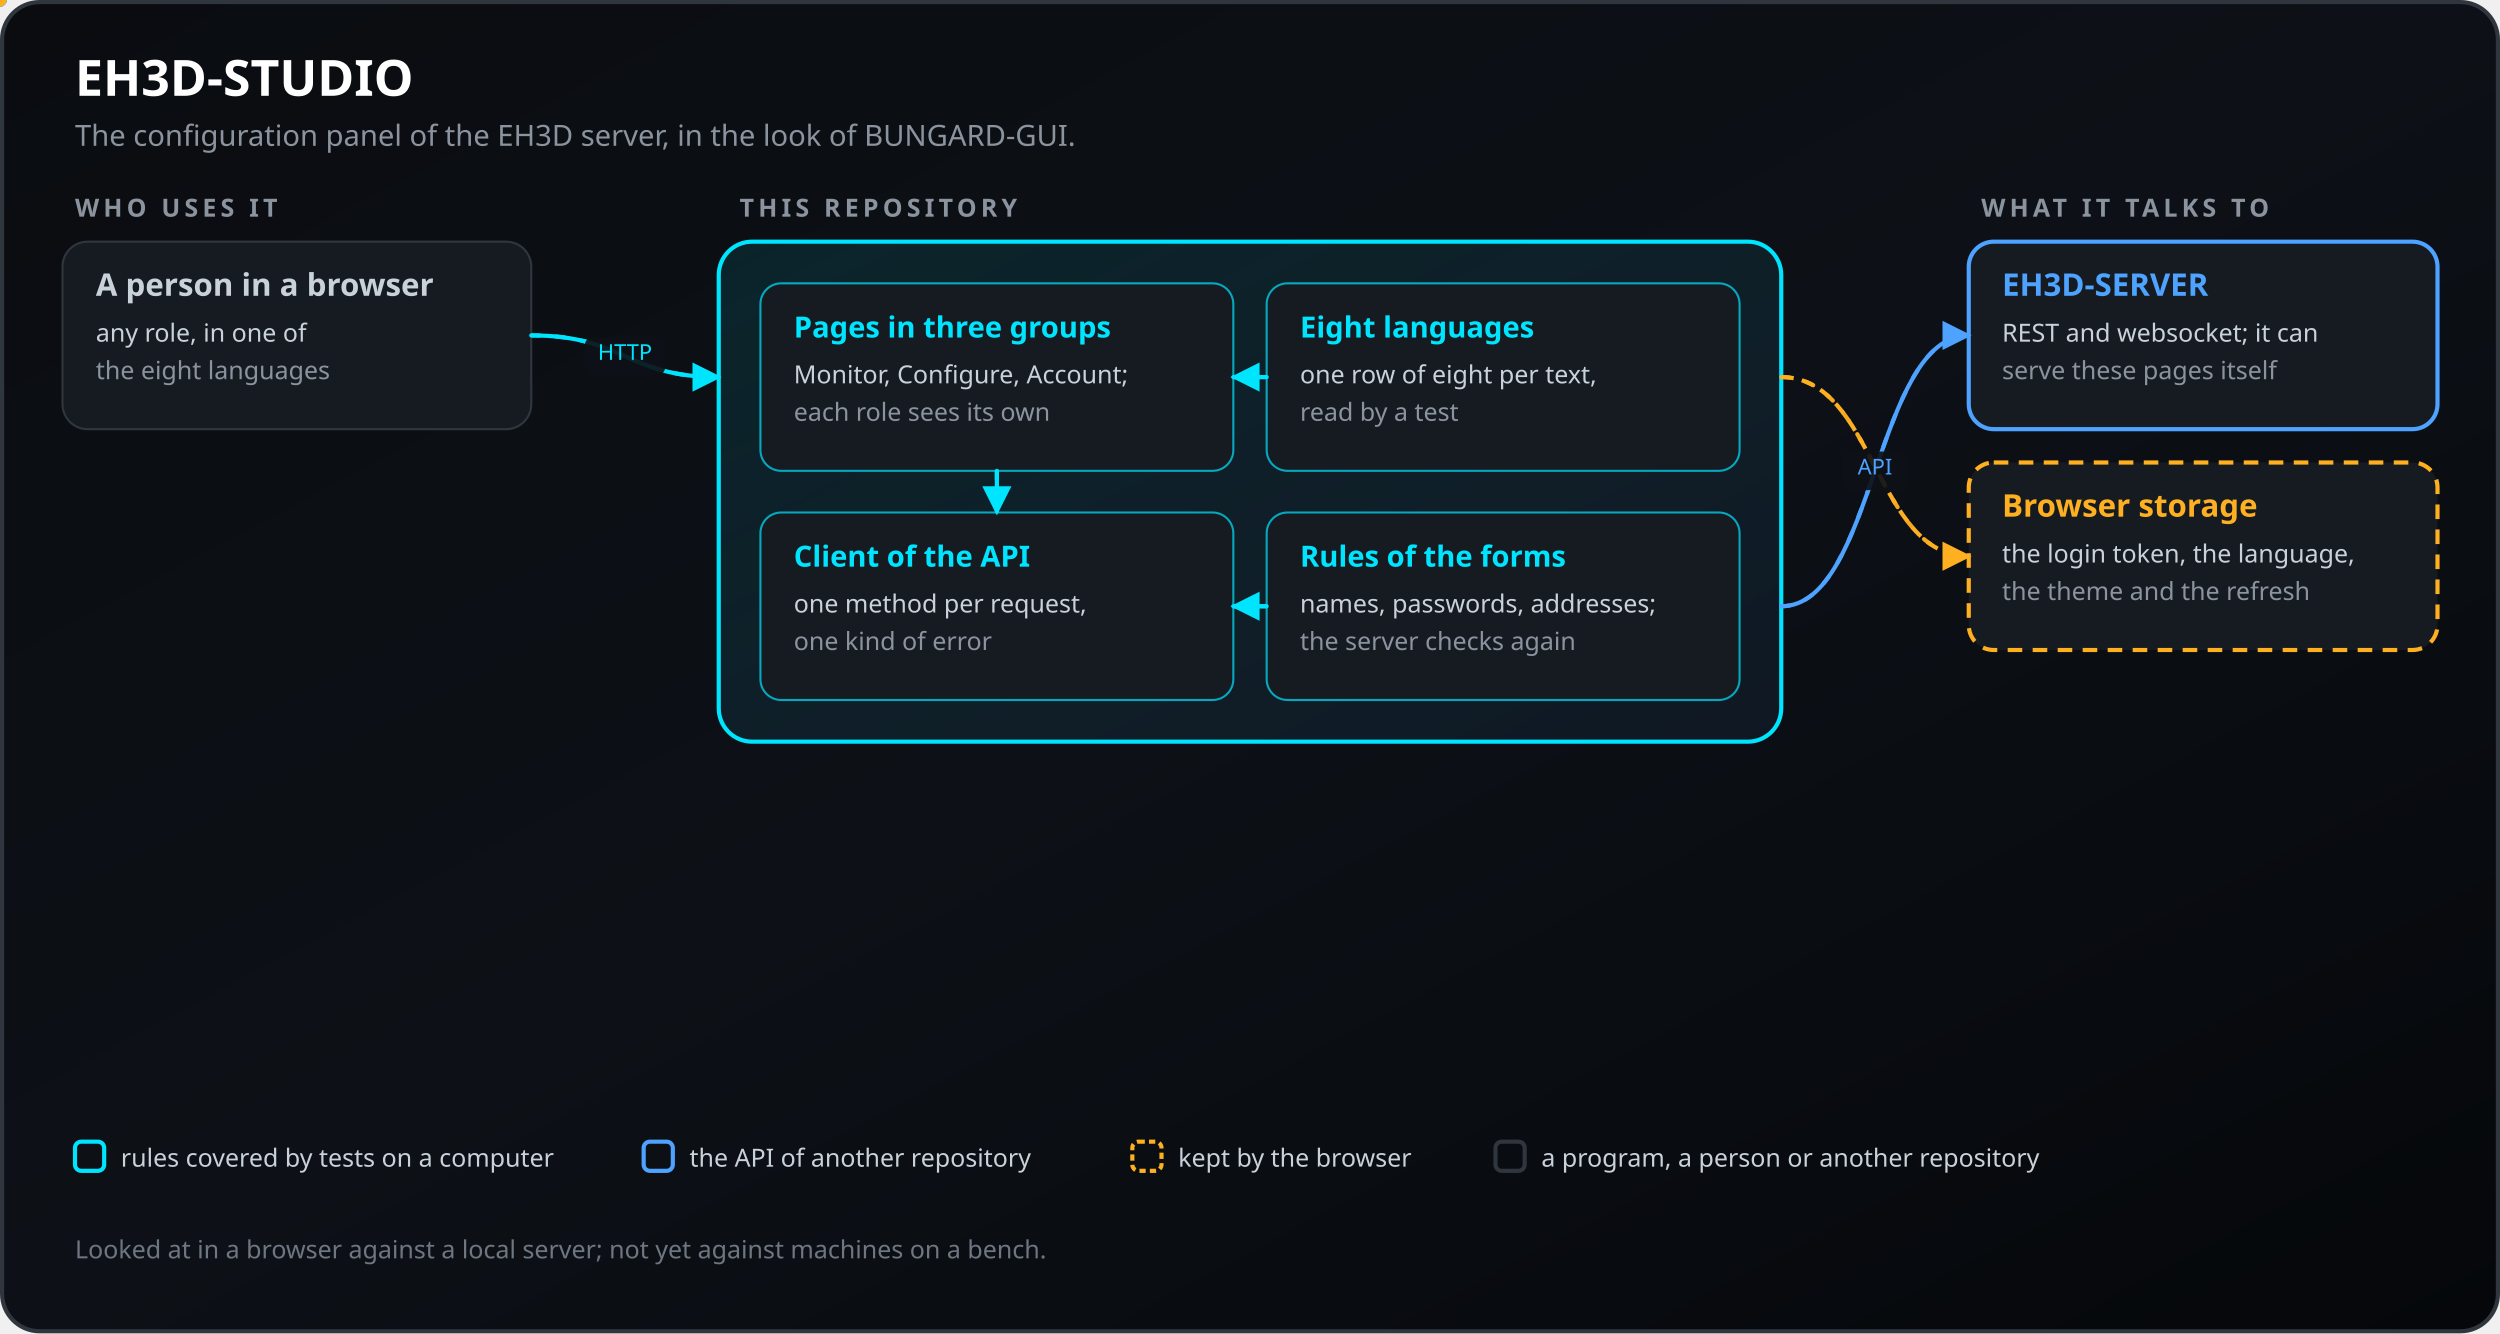
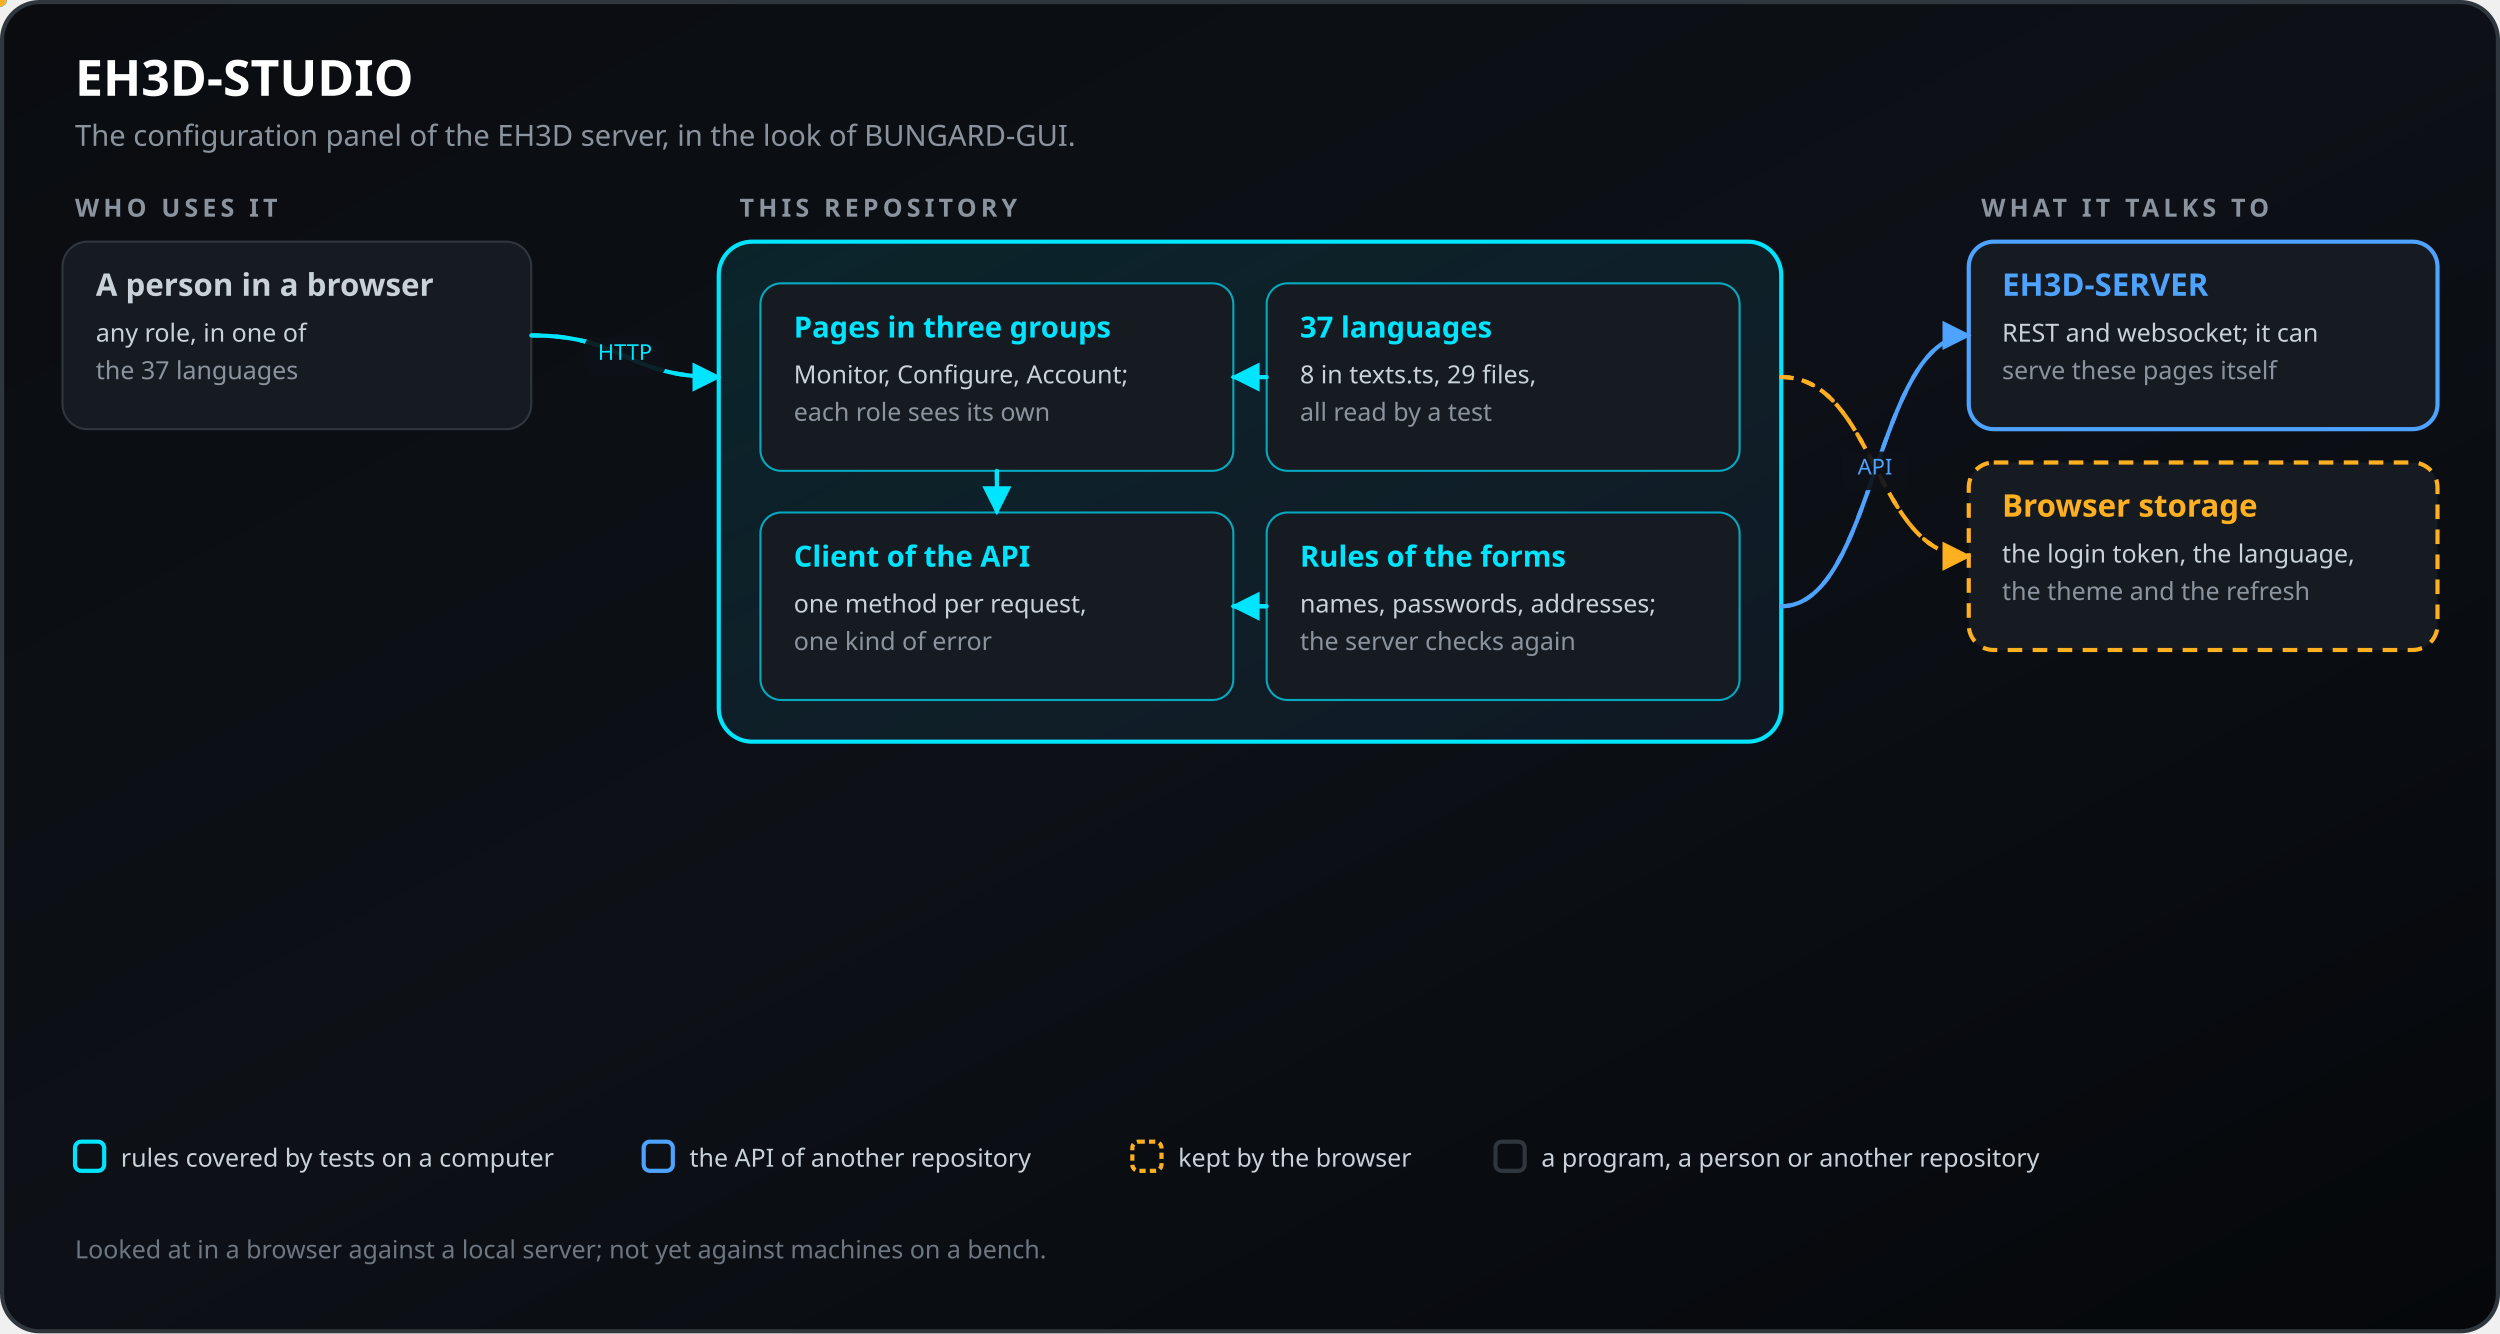
<svg xmlns="http://www.w3.org/2000/svg" viewBox="0 0 1200 640" width="1200" height="640" role="img" aria-labelledby="t d" font-family="'Segoe UI','Noto Sans','Noto Sans CJK SC','Microsoft YaHei','Yu Gothic','Helvetica Neue',Helvetica,Arial,sans-serif">
  <defs>
    <linearGradient id="bg" x1="0" y1="0" x2="1" y2="1">
      <stop offset="0" stop-color="#0A0C10" />
      <stop offset="0.5" stop-color="#0D1117" />
      <stop offset="1" stop-color="#05070A" />
    </linearGradient>
    <linearGradient id="card" x1="0" y1="0" x2="1" y2="1">
      <stop offset="0" stop-color="#121821" />
      <stop offset="1" stop-color="#0B0F15" />
    </linearGradient>
    <linearGradient id="line" x1="0" y1="0" x2="1" y2="0">
      <stop offset="0" stop-color="#00E5FF" />
      <stop offset="1" stop-color="#FF0055" />
    </linearGradient>
    <filter id="glow" x="-50%" y="-50%" width="200%" height="200%">
      <feGaussianBlur stdDeviation="3" result="b" />
      <feMerge>
        <feMergeNode in="b" />
        <feMergeNode in="SourceGraphic" />
      </feMerge>
    </filter>
    <linearGradient id="svc" x1="0" y1="0" x2="1" y2="1">
      <stop offset="0" stop-color="#00E5FF" stop-opacity="0.10" />
      <stop offset="1" stop-color="#4DA3FF" stop-opacity="0.06" />
    </linearGradient>
    <marker id="m00E5FF" viewBox="0 0 10 10" refX="9" refY="5" markerWidth="7" markerHeight="7" orient="auto-start-reverse">
      <path d="M0 0L10 5L0 10z" fill="#00E5FF" />
    </marker>
    <marker id="m4DA3FF" viewBox="0 0 10 10" refX="9" refY="5" markerWidth="7" markerHeight="7" orient="auto-start-reverse">
      <path d="M0 0L10 5L0 10z" fill="#4DA3FF" />
    </marker>
    <marker id="mFFB020" viewBox="0 0 10 10" refX="9" refY="5" markerWidth="7" markerHeight="7" orient="auto-start-reverse">
      <path d="M0 0L10 5L0 10z" fill="#FFB020" />
    </marker>
    <marker id="m30363D" viewBox="0 0 10 10" refX="9" refY="5" markerWidth="7" markerHeight="7" orient="auto-start-reverse">
      <path d="M0 0L10 5L0 10z" fill="#8B949E" />
    </marker>
  </defs>
  <rect x="1" y="1" width="1198" height="638" rx="18" fill="url(#bg)" stroke="#30363D" stroke-width="2" />
  <text x="36" y="46" font-family="'Segoe UI','Noto Sans','Noto Sans CJK SC','Microsoft YaHei','Yu Gothic','Helvetica Neue',Helvetica,Arial,sans-serif" font-size="24" font-weight="700" fill="#FFFFFF" text-anchor="start">EH3D-STUDIO</text>
  <text x="36" y="70" font-family="'Segoe UI','Noto Sans','Noto Sans CJK SC','Microsoft YaHei','Yu Gothic','Helvetica Neue',Helvetica,Arial,sans-serif" font-size="14" font-weight="400" fill="#8B949E" text-anchor="start">The configuration panel of the EH3D server, in the look of BUNGARD-GUI.</text>
  <text x="36" y="104" font-family="'Segoe UI','Noto Sans','Noto Sans CJK SC','Microsoft YaHei','Yu Gothic','Helvetica Neue',Helvetica,Arial,sans-serif" font-size="12" font-weight="700" fill="#8B949E" text-anchor="start" letter-spacing="2">WHO USES IT</text>
  <text x="355" y="104" font-family="'Segoe UI','Noto Sans','Noto Sans CJK SC','Microsoft YaHei','Yu Gothic','Helvetica Neue',Helvetica,Arial,sans-serif" font-size="12" font-weight="700" fill="#8B949E" text-anchor="start" letter-spacing="2">THIS REPOSITORY</text>
  <text x="951" y="104" font-family="'Segoe UI','Noto Sans','Noto Sans CJK SC','Microsoft YaHei','Yu Gothic','Helvetica Neue',Helvetica,Arial,sans-serif" font-size="12" font-weight="700" fill="#8B949E" text-anchor="start" letter-spacing="2">WHAT IT TALKS TO</text>
  <rect x="345" y="116" width="510" height="240" rx="16" fill="url(#svc)" stroke="#00E5FF" stroke-width="2">
    <animate attributeName="stroke-opacity" values="0.55;1;0.55" dur="4s" repeatCount="indefinite" />
  </rect>
  <rect x="30" y="116" width="225" height="90" rx="12" fill="#161B22" stroke="#30363D" stroke-width="1" />
  <text x="46" y="142" font-family="'Segoe UI','Noto Sans','Noto Sans CJK SC','Microsoft YaHei','Yu Gothic','Helvetica Neue',Helvetica,Arial,sans-serif" font-size="15" font-weight="700" fill="#C9D1D9" text-anchor="start">A person in a browser</text>
  <text x="46" y="164" font-family="'Segoe UI','Noto Sans','Noto Sans CJK SC','Microsoft YaHei','Yu Gothic','Helvetica Neue',Helvetica,Arial,sans-serif" font-size="12" font-weight="400" fill="#C9D1D9" text-anchor="start">any role, in one of</text>
-   <text x="46" y="182" font-family="'Segoe UI','Noto Sans','Noto Sans CJK SC','Microsoft YaHei','Yu Gothic','Helvetica Neue',Helvetica,Arial,sans-serif" font-size="12" font-weight="400" fill="#8B949E" text-anchor="start">the eight languages</text>
+   <text x="46" y="182" font-family="'Segoe UI','Noto Sans','Noto Sans CJK SC','Microsoft YaHei','Yu Gothic','Helvetica Neue',Helvetica,Arial,sans-serif" font-size="12" font-weight="400" fill="#8B949E" text-anchor="start">the 37 languages</text>
  <rect x="365" y="136" width="227" height="90" rx="10" fill="#161B22" stroke="#00E5FF" stroke-width="1" stroke-opacity="0.7">
    <animate attributeName="stroke-opacity" values="0.45;1;0.45;0.45" keyTimes="0;0.08;0.2;1" dur="6s" begin="0s" repeatCount="indefinite" />
    <animate attributeName="stroke-width" values="1;2.4;1;1" keyTimes="0;0.08;0.2;1" dur="6s" begin="0s" repeatCount="indefinite" />
  </rect>
  <text x="381" y="162" font-family="'Segoe UI','Noto Sans','Noto Sans CJK SC','Microsoft YaHei','Yu Gothic','Helvetica Neue',Helvetica,Arial,sans-serif" font-size="14" font-weight="700" fill="#00E5FF" text-anchor="start">Pages in three groups</text>
  <text x="381" y="184" font-family="'Segoe UI','Noto Sans','Noto Sans CJK SC','Microsoft YaHei','Yu Gothic','Helvetica Neue',Helvetica,Arial,sans-serif" font-size="12" font-weight="400" fill="#C9D1D9" text-anchor="start">Monitor, Configure, Account;</text>
  <text x="381" y="202" font-family="'Segoe UI','Noto Sans','Noto Sans CJK SC','Microsoft YaHei','Yu Gothic','Helvetica Neue',Helvetica,Arial,sans-serif" font-size="12" font-weight="400" fill="#8B949E" text-anchor="start">each role sees its own</text>
  <rect x="608" y="136" width="227" height="90" rx="10" fill="#161B22" stroke="#00E5FF" stroke-width="1" stroke-opacity="0.7">
    <animate attributeName="stroke-opacity" values="0.45;1;0.45;0.45" keyTimes="0;0.08;0.2;1" dur="6s" begin="1s" repeatCount="indefinite" />
    <animate attributeName="stroke-width" values="1;2.4;1;1" keyTimes="0;0.08;0.2;1" dur="6s" begin="1s" repeatCount="indefinite" />
  </rect>
-   <text x="624" y="162" font-family="'Segoe UI','Noto Sans','Noto Sans CJK SC','Microsoft YaHei','Yu Gothic','Helvetica Neue',Helvetica,Arial,sans-serif" font-size="14" font-weight="700" fill="#00E5FF" text-anchor="start">Eight languages</text>
-   <text x="624" y="184" font-family="'Segoe UI','Noto Sans','Noto Sans CJK SC','Microsoft YaHei','Yu Gothic','Helvetica Neue',Helvetica,Arial,sans-serif" font-size="12" font-weight="400" fill="#C9D1D9" text-anchor="start">one row of eight per text,</text>
-   <text x="624" y="202" font-family="'Segoe UI','Noto Sans','Noto Sans CJK SC','Microsoft YaHei','Yu Gothic','Helvetica Neue',Helvetica,Arial,sans-serif" font-size="12" font-weight="400" fill="#8B949E" text-anchor="start">read by a test</text>
+   <text x="624" y="162" font-family="'Segoe UI','Noto Sans','Noto Sans CJK SC','Microsoft YaHei','Yu Gothic','Helvetica Neue',Helvetica,Arial,sans-serif" font-size="14" font-weight="700" fill="#00E5FF" text-anchor="start">37 languages</text>
+   <text x="624" y="184" font-family="'Segoe UI','Noto Sans','Noto Sans CJK SC','Microsoft YaHei','Yu Gothic','Helvetica Neue',Helvetica,Arial,sans-serif" font-size="12" font-weight="400" fill="#C9D1D9" text-anchor="start">8 in texts.ts, 29 files,</text>
+   <text x="624" y="202" font-family="'Segoe UI','Noto Sans','Noto Sans CJK SC','Microsoft YaHei','Yu Gothic','Helvetica Neue',Helvetica,Arial,sans-serif" font-size="12" font-weight="400" fill="#8B949E" text-anchor="start">all read by a test</text>
  <rect x="365" y="246" width="227" height="90" rx="10" fill="#161B22" stroke="#00E5FF" stroke-width="1" stroke-opacity="0.7">
    <animate attributeName="stroke-opacity" values="0.45;1;0.45;0.45" keyTimes="0;0.08;0.2;1" dur="6s" begin="2s" repeatCount="indefinite" />
    <animate attributeName="stroke-width" values="1;2.4;1;1" keyTimes="0;0.08;0.2;1" dur="6s" begin="2s" repeatCount="indefinite" />
  </rect>
  <text x="381" y="272" font-family="'Segoe UI','Noto Sans','Noto Sans CJK SC','Microsoft YaHei','Yu Gothic','Helvetica Neue',Helvetica,Arial,sans-serif" font-size="14" font-weight="700" fill="#00E5FF" text-anchor="start">Client of the API</text>
  <text x="381" y="294" font-family="'Segoe UI','Noto Sans','Noto Sans CJK SC','Microsoft YaHei','Yu Gothic','Helvetica Neue',Helvetica,Arial,sans-serif" font-size="12" font-weight="400" fill="#C9D1D9" text-anchor="start">one method per request,</text>
  <text x="381" y="312" font-family="'Segoe UI','Noto Sans','Noto Sans CJK SC','Microsoft YaHei','Yu Gothic','Helvetica Neue',Helvetica,Arial,sans-serif" font-size="12" font-weight="400" fill="#8B949E" text-anchor="start">one kind of error</text>
  <rect x="608" y="246" width="227" height="90" rx="10" fill="#161B22" stroke="#00E5FF" stroke-width="1" stroke-opacity="0.7">
    <animate attributeName="stroke-opacity" values="0.45;1;0.45;0.45" keyTimes="0;0.08;0.2;1" dur="6s" begin="3s" repeatCount="indefinite" />
    <animate attributeName="stroke-width" values="1;2.4;1;1" keyTimes="0;0.08;0.2;1" dur="6s" begin="3s" repeatCount="indefinite" />
  </rect>
  <text x="624" y="272" font-family="'Segoe UI','Noto Sans','Noto Sans CJK SC','Microsoft YaHei','Yu Gothic','Helvetica Neue',Helvetica,Arial,sans-serif" font-size="14" font-weight="700" fill="#00E5FF" text-anchor="start">Rules of the forms</text>
  <text x="624" y="294" font-family="'Segoe UI','Noto Sans','Noto Sans CJK SC','Microsoft YaHei','Yu Gothic','Helvetica Neue',Helvetica,Arial,sans-serif" font-size="12" font-weight="400" fill="#C9D1D9" text-anchor="start">names, passwords, addresses;</text>
  <text x="624" y="312" font-family="'Segoe UI','Noto Sans','Noto Sans CJK SC','Microsoft YaHei','Yu Gothic','Helvetica Neue',Helvetica,Arial,sans-serif" font-size="12" font-weight="400" fill="#8B949E" text-anchor="start">the server checks again</text>
  <rect x="945" y="116" width="225" height="90" rx="12" fill="#161B22" stroke="#4DA3FF" stroke-width="2" />
  <text x="961" y="142" font-family="'Segoe UI','Noto Sans','Noto Sans CJK SC','Microsoft YaHei','Yu Gothic','Helvetica Neue',Helvetica,Arial,sans-serif" font-size="15" font-weight="700" fill="#4DA3FF" text-anchor="start">EH3D-SERVER</text>
  <text x="961" y="164" font-family="'Segoe UI','Noto Sans','Noto Sans CJK SC','Microsoft YaHei','Yu Gothic','Helvetica Neue',Helvetica,Arial,sans-serif" font-size="12" font-weight="400" fill="#C9D1D9" text-anchor="start">REST and websocket; it can</text>
  <text x="961" y="182" font-family="'Segoe UI','Noto Sans','Noto Sans CJK SC','Microsoft YaHei','Yu Gothic','Helvetica Neue',Helvetica,Arial,sans-serif" font-size="12" font-weight="400" fill="#8B949E" text-anchor="start">serve these pages itself</text>
  <rect x="945" y="222" width="225" height="90" rx="12" fill="#161B22" stroke="#FFB020" stroke-width="2" stroke-dasharray="7 5">
    <animate attributeName="stroke-dashoffset" from="0" to="-24" dur="3s" repeatCount="indefinite" />
  </rect>
  <text x="961" y="248" font-family="'Segoe UI','Noto Sans','Noto Sans CJK SC','Microsoft YaHei','Yu Gothic','Helvetica Neue',Helvetica,Arial,sans-serif" font-size="15" font-weight="700" fill="#FFB020" text-anchor="start">Browser storage</text>
  <text x="961" y="270" font-family="'Segoe UI','Noto Sans','Noto Sans CJK SC','Microsoft YaHei','Yu Gothic','Helvetica Neue',Helvetica,Arial,sans-serif" font-size="12" font-weight="400" fill="#C9D1D9" text-anchor="start">the login token, the language,</text>
  <text x="961" y="288" font-family="'Segoe UI','Noto Sans','Noto Sans CJK SC','Microsoft YaHei','Yu Gothic','Helvetica Neue',Helvetica,Arial,sans-serif" font-size="12" font-weight="400" fill="#8B949E" text-anchor="start">the theme and the refresh</text>
  <path id="p0" d="M255 161 C300 161 300 181 345 181" stroke="#00E5FF" stroke-width="2" fill="none" marker-end="url(#m00E5FF)" />
  <path d="M255 161 C300 161 300 181 345 181" stroke="#00E5FF" stroke-width="2" fill="none" stroke-linecap="round" stroke-dasharray="4 8" opacity="0.95">
    <animate attributeName="stroke-dashoffset" from="0" to="-24" dur="1.2s" repeatCount="indefinite" />
  </path>
  <circle r="3.2" fill="#00E5FF">
    <animateMotion dur="1.8s" begin="0.00s" repeatCount="indefinite">
      <mpath href="#p0" />
    </animateMotion>
    <animate attributeName="opacity" values="0;1;1;0" keyTimes="0;0.15;0.85;1" dur="1.8s" begin="0.00s" repeatCount="indefinite" />
  </circle>
  <path id="p1" d="M608 181 H592" stroke="#00E5FF" stroke-width="2" fill="none" marker-end="url(#m00E5FF)" />
  <path d="M608 181 H592" stroke="#00E5FF" stroke-width="2" fill="none" stroke-linecap="round" stroke-dasharray="4 8" opacity="0.95">
    <animate attributeName="stroke-dashoffset" from="0" to="-24" dur="1.2s" repeatCount="indefinite" />
  </path>
  <circle r="3.2" fill="#00E5FF">
    <animateMotion dur="1.8s" begin="0.35s" repeatCount="indefinite">
      <mpath href="#p1" />
    </animateMotion>
    <animate attributeName="opacity" values="0;1;1;0" keyTimes="0;0.15;0.85;1" dur="1.8s" begin="0.35s" repeatCount="indefinite" />
  </circle>
  <path id="p2" d="M608 291 H592" stroke="#00E5FF" stroke-width="2" fill="none" marker-end="url(#m00E5FF)" />
  <path d="M608 291 H592" stroke="#00E5FF" stroke-width="2" fill="none" stroke-linecap="round" stroke-dasharray="4 8" opacity="0.95">
    <animate attributeName="stroke-dashoffset" from="0" to="-24" dur="1.2s" repeatCount="indefinite" />
  </path>
  <circle r="3.2" fill="#00E5FF">
    <animateMotion dur="1.8s" begin="0.70s" repeatCount="indefinite">
      <mpath href="#p2" />
    </animateMotion>
    <animate attributeName="opacity" values="0;1;1;0" keyTimes="0;0.15;0.85;1" dur="1.8s" begin="0.70s" repeatCount="indefinite" />
  </circle>
  <path id="p3" d="M478.5 226 V246" stroke="#00E5FF" stroke-width="2" fill="none" marker-end="url(#m00E5FF)" />
  <path d="M478.5 226 V246" stroke="#00E5FF" stroke-width="2" fill="none" stroke-linecap="round" stroke-dasharray="4 8" opacity="0.95">
    <animate attributeName="stroke-dashoffset" from="0" to="-24" dur="1.2s" repeatCount="indefinite" />
  </path>
  <circle r="3.2" fill="#00E5FF">
    <animateMotion dur="1.8s" begin="1.05s" repeatCount="indefinite">
      <mpath href="#p3" />
    </animateMotion>
    <animate attributeName="opacity" values="0;1;1;0" keyTimes="0;0.15;0.85;1" dur="1.8s" begin="1.05s" repeatCount="indefinite" />
  </circle>
  <path id="p4" d="M855 291 C900 291 900 161 945 161" stroke="#4DA3FF" stroke-width="2" fill="none" marker-end="url(#m4DA3FF)" />
  <path d="M855 291 C900 291 900 161 945 161" stroke="#4DA3FF" stroke-width="2" fill="none" stroke-linecap="round" stroke-dasharray="4 8" opacity="0.95">
    <animate attributeName="stroke-dashoffset" from="0" to="-24" dur="1.2s" repeatCount="indefinite" />
  </path>
  <circle r="3.2" fill="#4DA3FF">
    <animateMotion dur="1.8s" begin="1.40s" repeatCount="indefinite">
      <mpath href="#p4" />
    </animateMotion>
    <animate attributeName="opacity" values="0;1;1;0" keyTimes="0;0.15;0.85;1" dur="1.8s" begin="1.40s" repeatCount="indefinite" />
  </circle>
  <path id="p5" d="M855 181 C900 181 900 267 945 267" stroke="#FFB020" stroke-width="2" fill="none" stroke-dasharray="6 4" marker-end="url(#mFFB020)" />
  <path d="M855 181 C900 181 900 267 945 267" stroke="#FFB020" stroke-width="2" fill="none" stroke-linecap="round" stroke-dasharray="4 8" opacity="0.95">
    <animate attributeName="stroke-dashoffset" from="0" to="-24" dur="1.2s" repeatCount="indefinite" />
  </path>
  <circle r="3.2" fill="#FFB020">
    <animateMotion dur="1.8s" begin="1.75s" repeatCount="indefinite">
      <mpath href="#p5" />
    </animateMotion>
    <animate attributeName="opacity" values="0;1;1;0" keyTimes="0;0.15;0.85;1" dur="1.8s" begin="1.75s" repeatCount="indefinite" />
  </circle>
  <rect x="280.72" y="161.75" width="38.56" height="18.5" rx="4" fill="#0D1117" opacity="0.92" />
  <text x="300" y="172.75" font-family="'Segoe UI','Noto Sans','Noto Sans CJK SC','Microsoft YaHei','Yu Gothic','Helvetica Neue',Helvetica,Arial,sans-serif" font-size="10.5" font-weight="400" fill="#00E5FF" text-anchor="middle">HTTP</text>
  <rect x="884.29" y="216.75" width="31.42" height="18.5" rx="4" fill="#0D1117" opacity="0.92" />
  <text x="900" y="227.75" font-family="'Segoe UI','Noto Sans','Noto Sans CJK SC','Microsoft YaHei','Yu Gothic','Helvetica Neue',Helvetica,Arial,sans-serif" font-size="10.5" font-weight="400" fill="#4DA3FF" text-anchor="middle">API</text>
  <rect x="36" y="548" width="14" height="14" rx="3" fill="none" stroke="#00E5FF" stroke-width="2" />
  <text x="58" y="560" font-family="'Segoe UI','Noto Sans','Noto Sans CJK SC','Microsoft YaHei','Yu Gothic','Helvetica Neue',Helvetica,Arial,sans-serif" font-size="12" font-weight="400" fill="#C9D1D9" text-anchor="start">rules covered by tests on a computer</text>
  <rect x="308.96" y="548" width="14" height="14" rx="3" fill="none" stroke="#4DA3FF" stroke-width="2" />
  <text x="330.96" y="560" font-family="'Segoe UI','Noto Sans','Noto Sans CJK SC','Microsoft YaHei','Yu Gothic','Helvetica Neue',Helvetica,Arial,sans-serif" font-size="12" font-weight="400" fill="#C9D1D9" text-anchor="start">the API of another repository</text>
  <rect x="543.52" y="548" width="14" height="14" rx="3" fill="none" stroke="#FFB020" stroke-width="2" stroke-dasharray="3 2" />
  <text x="565.52" y="560" font-family="'Segoe UI','Noto Sans','Noto Sans CJK SC','Microsoft YaHei','Yu Gothic','Helvetica Neue',Helvetica,Arial,sans-serif" font-size="12" font-weight="400" fill="#C9D1D9" text-anchor="start">kept by the browser</text>
  <rect x="717.84" y="548" width="14" height="14" rx="3" fill="none" stroke="#30363D" stroke-width="2" />
  <text x="739.84" y="560" font-family="'Segoe UI','Noto Sans','Noto Sans CJK SC','Microsoft YaHei','Yu Gothic','Helvetica Neue',Helvetica,Arial,sans-serif" font-size="12" font-weight="400" fill="#C9D1D9" text-anchor="start">a program, a person or another repository</text>
  <text x="36" y="604" font-family="'Segoe UI','Noto Sans','Noto Sans CJK SC','Microsoft YaHei','Yu Gothic','Helvetica Neue',Helvetica,Arial,sans-serif" font-size="12" font-weight="400" fill="#6E7681" text-anchor="start">Looked at in a browser against a local server; not yet against machines on a bench.</text>
</svg>
